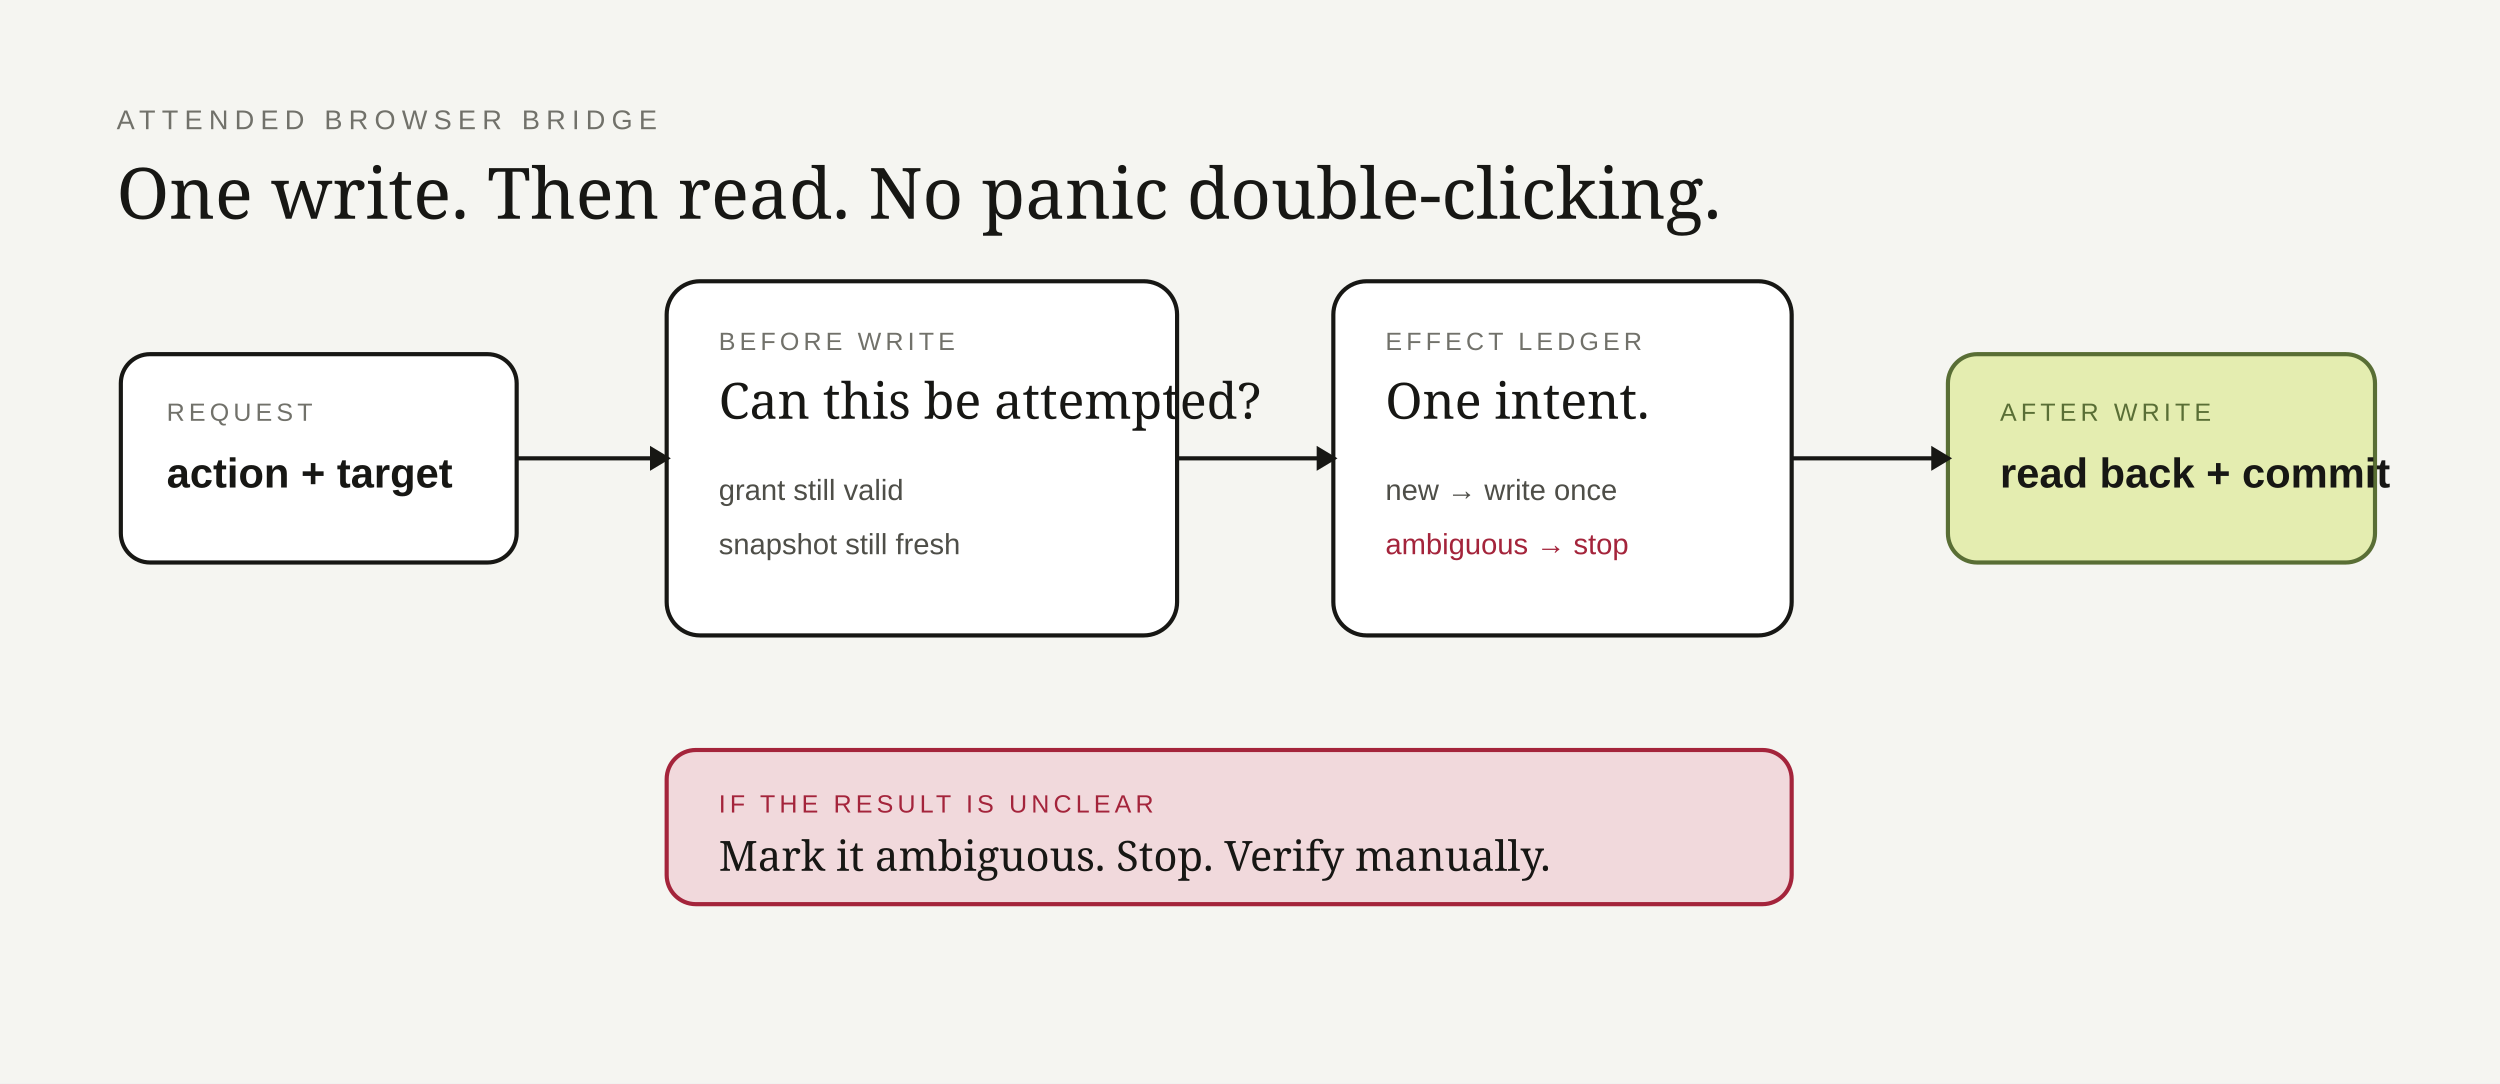
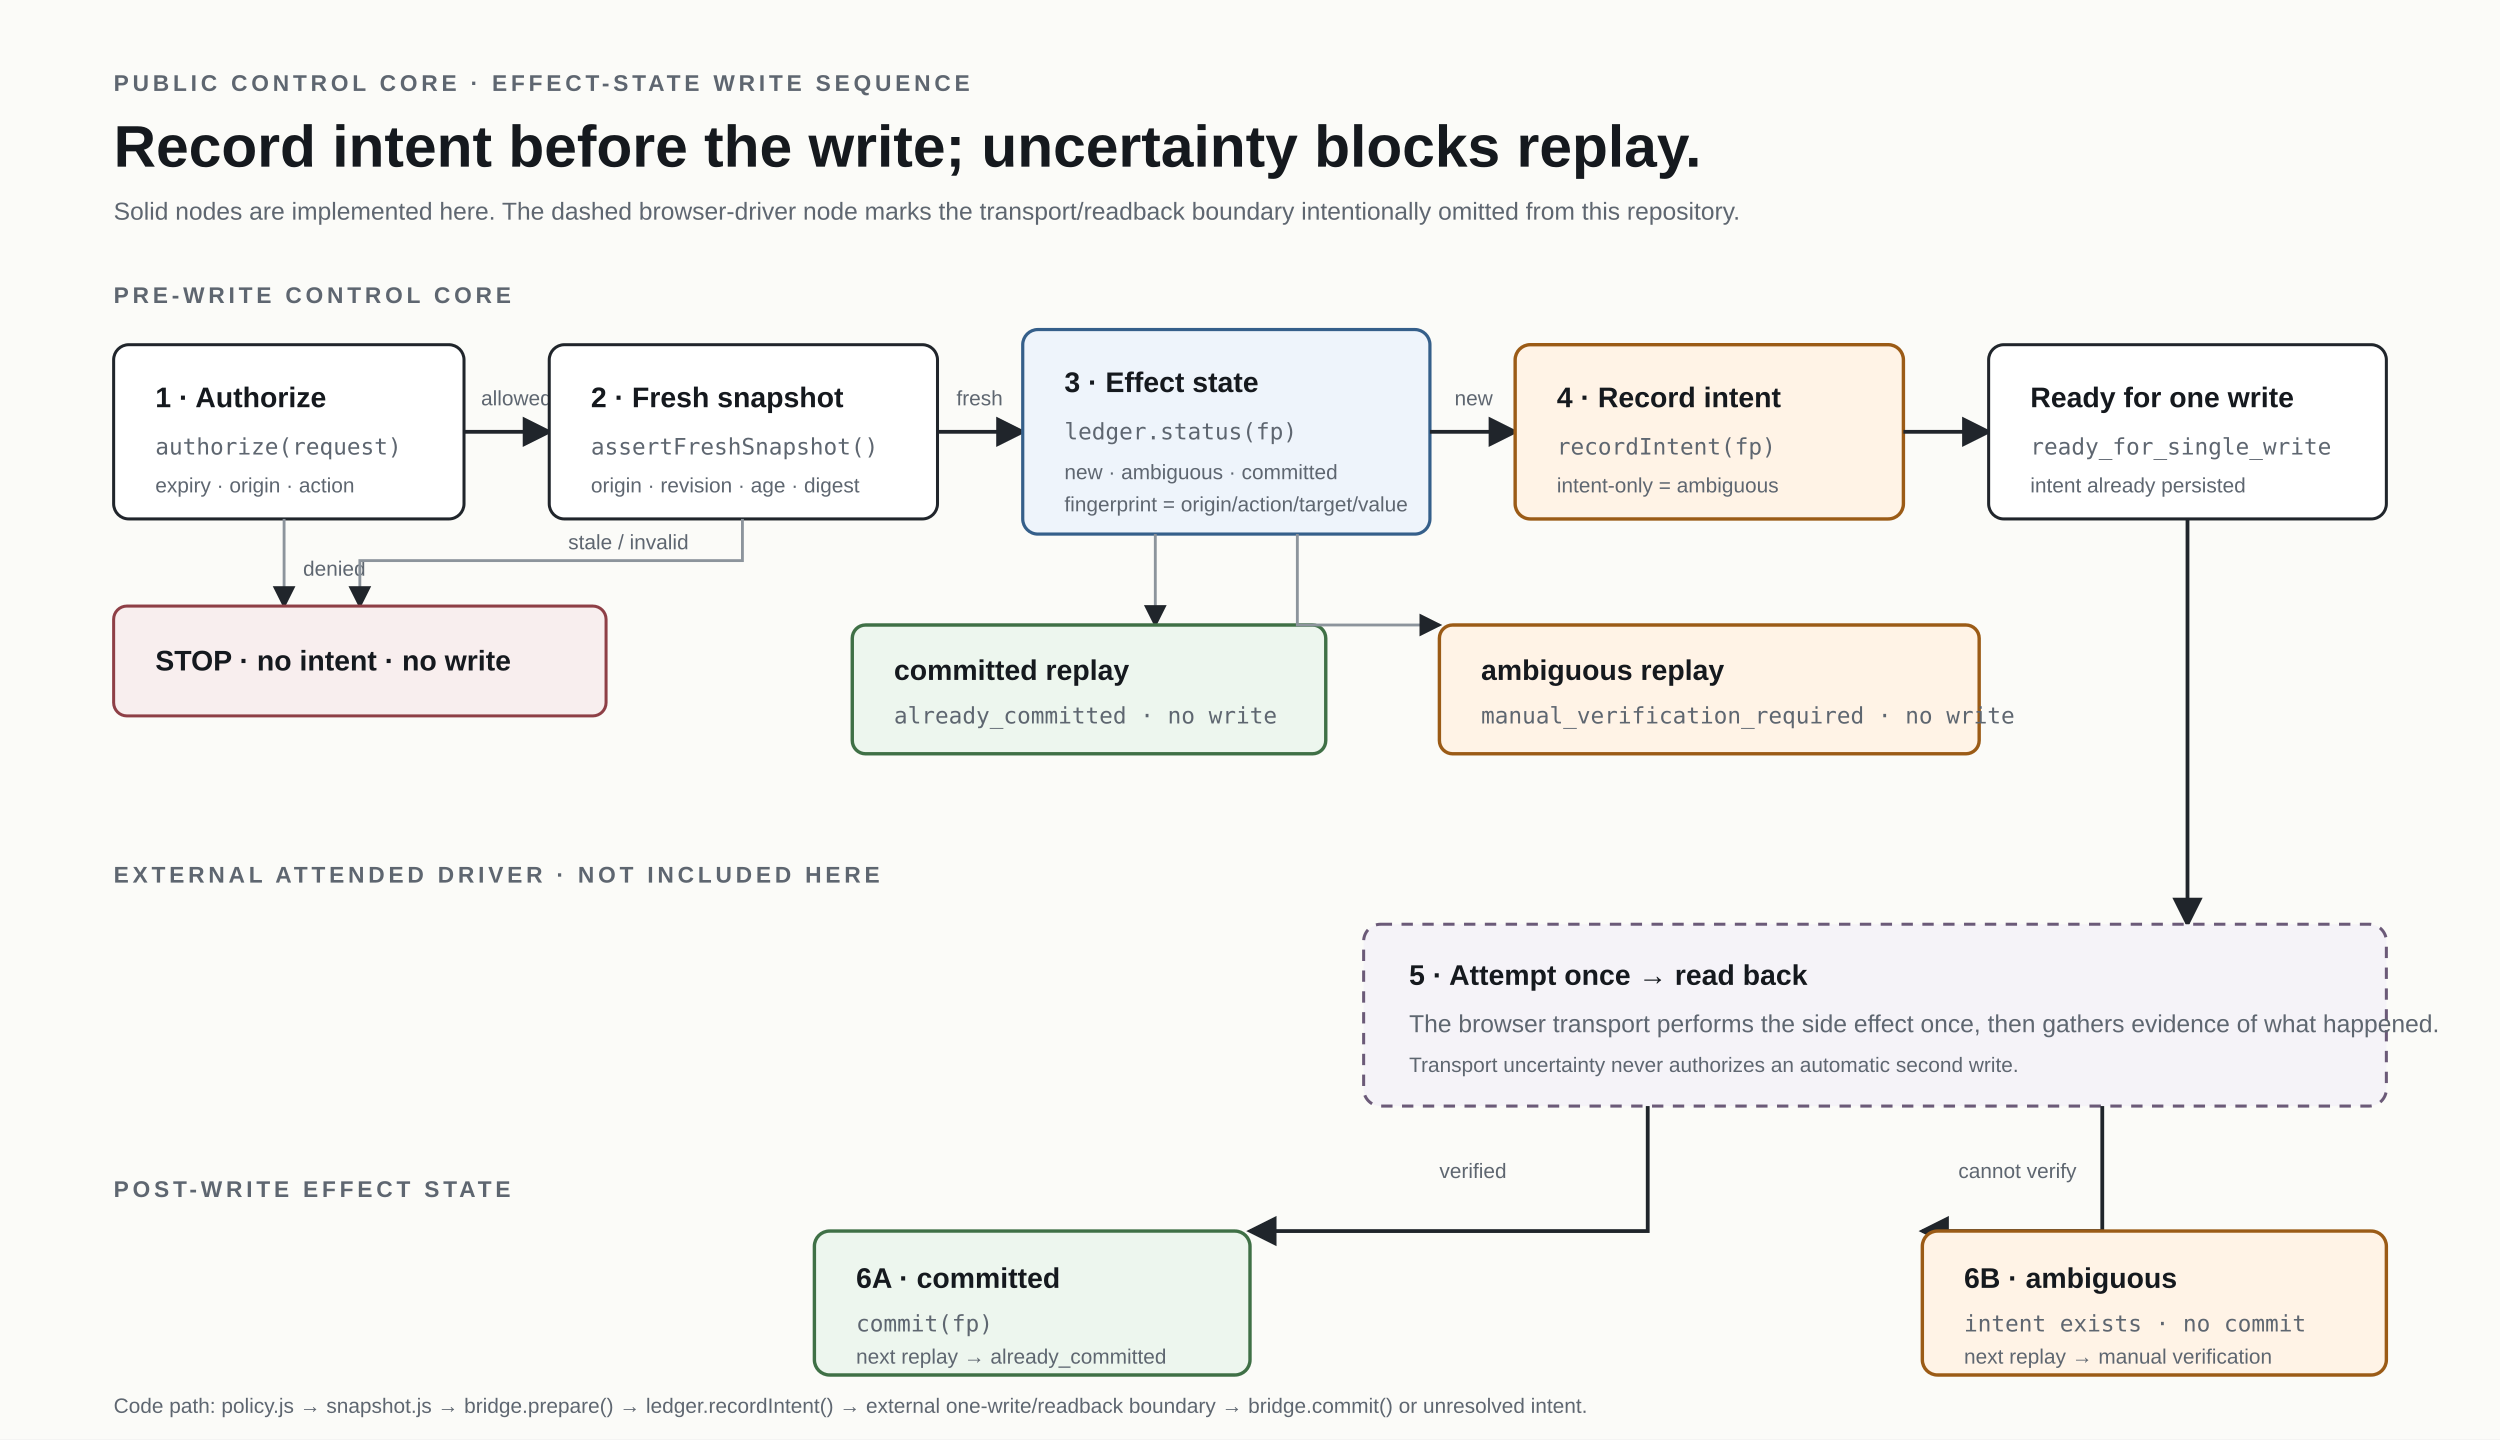
- <svg xmlns="http://www.w3.org/2000/svg" viewBox="0 0 1200 520" role="img" aria-labelledby="t d">
-   <rect width="1200" height="520" fill="#f5f5f1" />
-   <text x="56" y="62" fill="#71716a" font-family="Arial,sans-serif" font-size="13" letter-spacing="3">ATTENDED BROWSER BRIDGE</text>
-   <text x="56" y="105" fill="#171714" font-family="Georgia,serif" font-size="34">One write. Then read. No panic double-clicking.</text>
-   <rect x="58" y="170" width="190" height="100" rx="14" fill="#fff" stroke="#171714" stroke-width="2" />
-   <text x="80" y="202" fill="#71716a" font-family="Arial,sans-serif" font-size="12" letter-spacing="2">REQUEST</text>
-   <text x="80" y="234" fill="#171714" font-family="Arial,sans-serif" font-size="20" font-weight="700">action + target</text>
-   <rect x="320" y="135" width="245" height="170" rx="16" fill="#fff" stroke="#171714" stroke-width="2" />
-   <text x="345" y="168" fill="#71716a" font-family="Arial,sans-serif" font-size="12" letter-spacing="2">BEFORE WRITE</text>
-   <text x="345" y="201" fill="#171714" font-family="Georgia,serif" font-size="24">Can this be attempted?</text>
-   <text x="345" y="240" fill="#4e4e48" font-family="Arial,sans-serif" font-size="14">grant still valid</text>
-   <text x="345" y="266" fill="#4e4e48" font-family="Arial,sans-serif" font-size="14">snapshot still fresh</text>
-   <rect x="640" y="135" width="220" height="170" rx="16" fill="#fff" stroke="#171714" stroke-width="2" />
-   <text x="665" y="168" fill="#71716a" font-family="Arial,sans-serif" font-size="12" letter-spacing="2">EFFECT LEDGER</text>
-   <text x="665" y="201" fill="#171714" font-family="Georgia,serif" font-size="24">One intent.</text>
-   <text x="665" y="240" fill="#4e4e48" font-family="Arial,sans-serif" font-size="14">new → write once</text>
-   <text x="665" y="266" fill="#a4243b" font-family="Arial,sans-serif" font-size="14">ambiguous → stop</text>
-   <rect x="935" y="170" width="205" height="100" rx="14" fill="#e4edb0" stroke="#596e35" stroke-width="2" />
-   <text x="960" y="202" fill="#596e35" font-family="Arial,sans-serif" font-size="12" letter-spacing="2">AFTER WRITE</text>
-   <text x="960" y="234" fill="#171714" font-family="Arial,sans-serif" font-size="20" font-weight="700">read back + commit</text>
-   <g stroke="#171714" stroke-width="2" fill="none">
-     <path d="M248 220 H320" />
-     <path d="M565 220 H640" />
-     <path d="M860 220 H935" />
-   </g>
-   <g fill="#171714">
-     <path d="M312 214 l10 6 -10 6z" />
-     <path d="M632 214 l10 6 -10 6z" />
-     <path d="M927 214 l10 6 -10 6z" />
-   </g>
-   <rect x="320" y="360" width="540" height="74" rx="14" fill="#f1d9dc" stroke="#a4243b" stroke-width="2" />
-   <text x="345" y="390" fill="#a4243b" font-family="Arial,sans-serif" font-size="12" letter-spacing="2">IF THE RESULT IS UNCLEAR</text>
-   <text x="345" y="418" fill="#171714" font-family="Georgia,serif" font-size="20">Mark it ambiguous. Stop. Verify manually.</text>
+ <svg xmlns="http://www.w3.org/2000/svg" viewBox="0 0 1320 760" role="img" aria-labelledby="title desc">
+   <defs>
+     <marker id="arrow" markerWidth="8" markerHeight="8" refX="7" refY="4" orient="auto" markerUnits="strokeWidth">
+       <path d="M0,0 L8,4 L0,8 z" fill="#20252b" />
+     </marker>
+     <style>
+       .bg{fill:#fbfbf8}.ink{fill:#15191e}.muted{fill:#5e6670}
+       .line{stroke:#20252b;stroke-width:2;fill:none;marker-end:url(#arrow)}
+       .branch{stroke:#8c949c;stroke-width:1.5;fill:none;marker-end:url(#arrow)}
+       .guard{fill:#fff;stroke:#20252b;stroke-width:1.6}
+       .status{fill:#eef4fb;stroke:#355f8a;stroke-width:1.7}
+       .amb{fill:#fff3e6;stroke:#9b5b16;stroke-width:1.8}
+       .commit{fill:#edf6ee;stroke:#3f7046;stroke-width:1.8}
+       .stop{fill:#f8eeee;stroke:#8e3f46;stroke-width:1.6}
+       .external{fill:#f5f3f8;stroke:#6b5a78;stroke-width:1.6;stroke-dasharray:6 5}
+       text{font-family:Arial,Helvetica,sans-serif}.k{font-size:12px;letter-spacing:2px;font-weight:700}
+       .h{font-size:31px;font-weight:700}.l{font-size:15px;font-weight:700}.b{font-size:13px}.s{font-size:11px}
+       .c{font-family:ui-monospace,SFMono-Regular,Menlo,Consolas,monospace;font-size:12px}
+     </style>
+   </defs>
+   <rect class="bg" width="1320" height="760" />
+   <text class="k muted" x="60" y="48">PUBLIC CONTROL CORE · EFFECT-STATE WRITE SEQUENCE</text>
+   <text class="h ink" x="60" y="88">Record intent before the write; uncertainty blocks replay.</text>
+   <text class="b muted" x="60" y="116">Solid nodes are implemented here. The dashed browser-driver node marks the transport/readback boundary intentionally omitted from this repository.</text>
+   <text class="k muted" x="60" y="160">PRE-WRITE CONTROL CORE</text>
+   <rect class="guard" x="60" y="182" width="185" height="92" rx="8" />
+   <text class="l ink" x="82" y="215">1 · Authorize</text>
+   <text class="c muted" x="82" y="240">authorize(request)</text>
+   <text class="s muted" x="82" y="260">expiry · origin · action</text>
+   <path class="line" d="M245 228 H290" />
+   <text class="s muted" x="254" y="214">allowed</text>
+   <rect class="guard" x="290" y="182" width="205" height="92" rx="8" />
+   <text class="l ink" x="312" y="215">2 · Fresh snapshot</text>
+   <text class="c muted" x="312" y="240">assertFreshSnapshot()</text>
+   <text class="s muted" x="312" y="260">origin · revision · age · digest</text>
+   <path class="line" d="M495 228 H540" />
+   <text class="s muted" x="505" y="214">fresh</text>
+   <rect class="status" x="540" y="174" width="215" height="108" rx="8" />
+   <text class="l ink" x="562" y="207">3 · Effect state</text>
+   <text class="c muted" x="562" y="232">ledger.status(fp)</text>
+   <text class="s muted" x="562" y="253">new · ambiguous · committed</text>
+   <text class="s muted" x="562" y="270">fingerprint = origin/action/target/value</text>
+   <path class="line" d="M755 228 H800" />
+   <text class="s muted" x="768" y="214">new</text>
+   <rect class="amb" x="800" y="182" width="205" height="92" rx="8" />
+   <text class="l ink" x="822" y="215">4 · Record intent</text>
+   <text class="c muted" x="822" y="240">recordIntent(fp)</text>
+   <text class="s muted" x="822" y="260">intent-only = ambiguous</text>
+   <path class="line" d="M1005 228 H1050" />
+   <rect class="guard" x="1050" y="182" width="210" height="92" rx="8" />
+   <text class="l ink" x="1072" y="215">Ready for one write</text>
+   <text class="c muted" x="1072" y="240">ready_for_single_write</text>
+   <text class="s muted" x="1072" y="260">intent already persisted</text>
+   <path class="branch" d="M150 274 V320" />
+   <text class="s muted" x="160" y="304">denied</text>
+   <path class="branch" d="M392 274 V296 H190 V320" />
+   <text class="s muted" x="300" y="290">stale / invalid</text>
+   <rect class="stop" x="60" y="320" width="260" height="58" rx="7" />
+   <text class="l ink" x="82" y="354">STOP · no intent · no write</text>
+   <path class="branch" d="M610 282 V330" />
+   <rect class="commit" x="450" y="330" width="250" height="68" rx="7" />
+   <text class="l ink" x="472" y="359">committed replay</text>
+   <text class="c muted" x="472" y="382">already_committed · no write</text>
+   <path class="branch" d="M685 282 V330 H760" />
+   <rect class="amb" x="760" y="330" width="285" height="68" rx="7" />
+   <text class="l ink" x="782" y="359">ambiguous replay</text>
+   <text class="c muted" x="782" y="382">manual_verification_required · no write</text>
+   <text class="k muted" x="60" y="466">EXTERNAL ATTENDED DRIVER · NOT INCLUDED HERE</text>
+   <path class="line" d="M1155 274 V488" />
+   <rect class="external" x="720" y="488" width="540" height="96" rx="9" />
+   <text class="l ink" x="744" y="520">5 · Attempt once → read back</text>
+   <text class="b muted" x="744" y="545">The browser transport performs the side effect once, then gathers evidence of what happened.</text>
+   <text class="s muted" x="744" y="566">Transport uncertainty never authorizes an automatic second write.</text>
+   <text class="k muted" x="60" y="632">POST-WRITE EFFECT STATE</text>
+   <path class="line" d="M870 584 V650 H660" />
+   <text class="s muted" x="760" y="622">verified</text>
+   <rect class="commit" x="430" y="650" width="230" height="76" rx="8" />
+   <text class="l ink" x="452" y="680">6A · committed</text>
+   <text class="c muted" x="452" y="703">commit(fp)</text>
+   <text class="s muted" x="452" y="720">next replay → already_committed</text>
+   <path class="line" d="M1110 584 V650 H1015" />
+   <text class="s muted" x="1034" y="622">cannot verify</text>
+   <rect class="amb" x="1015" y="650" width="245" height="76" rx="8" />
+   <text class="l ink" x="1037" y="680">6B · ambiguous</text>
+   <text class="c muted" x="1037" y="703">intent exists · no commit</text>
+   <text class="s muted" x="1037" y="720">next replay → manual verification</text>
+   <text class="s muted" x="60" y="746">Code path: policy.js → snapshot.js → bridge.prepare() → ledger.recordIntent() → external one-write/readback boundary → bridge.commit() or unresolved intent.</text>
</svg>
